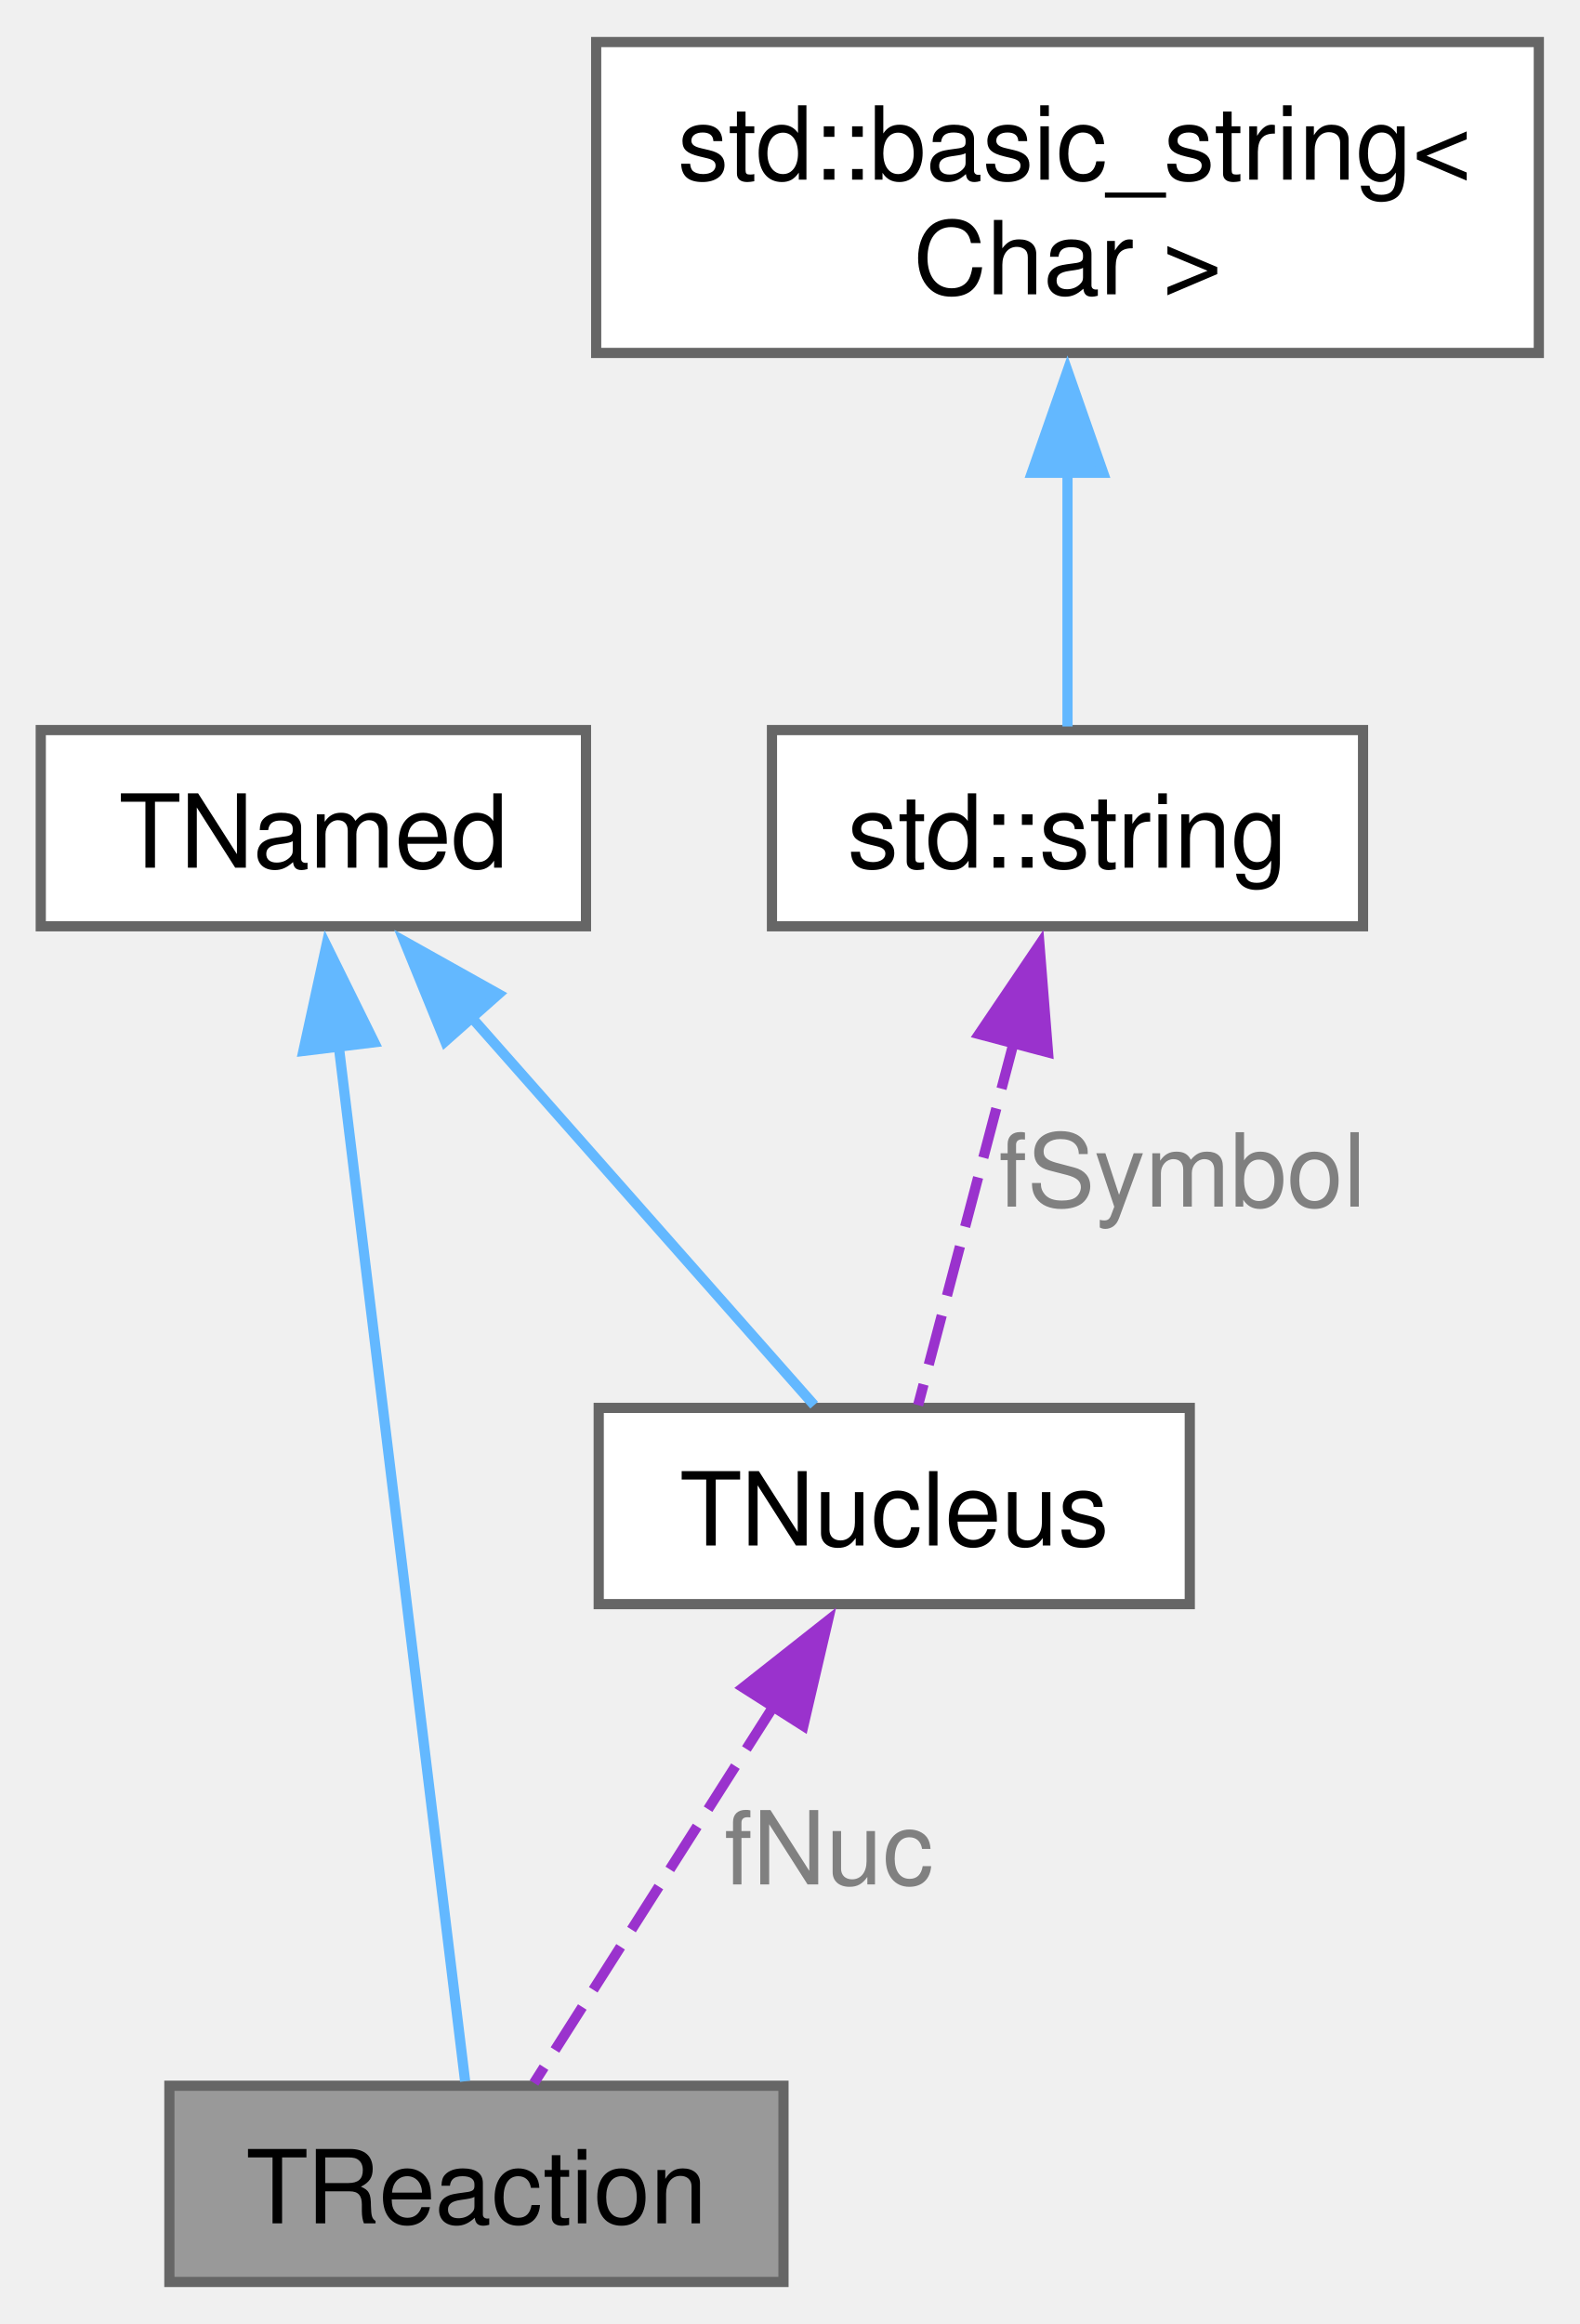
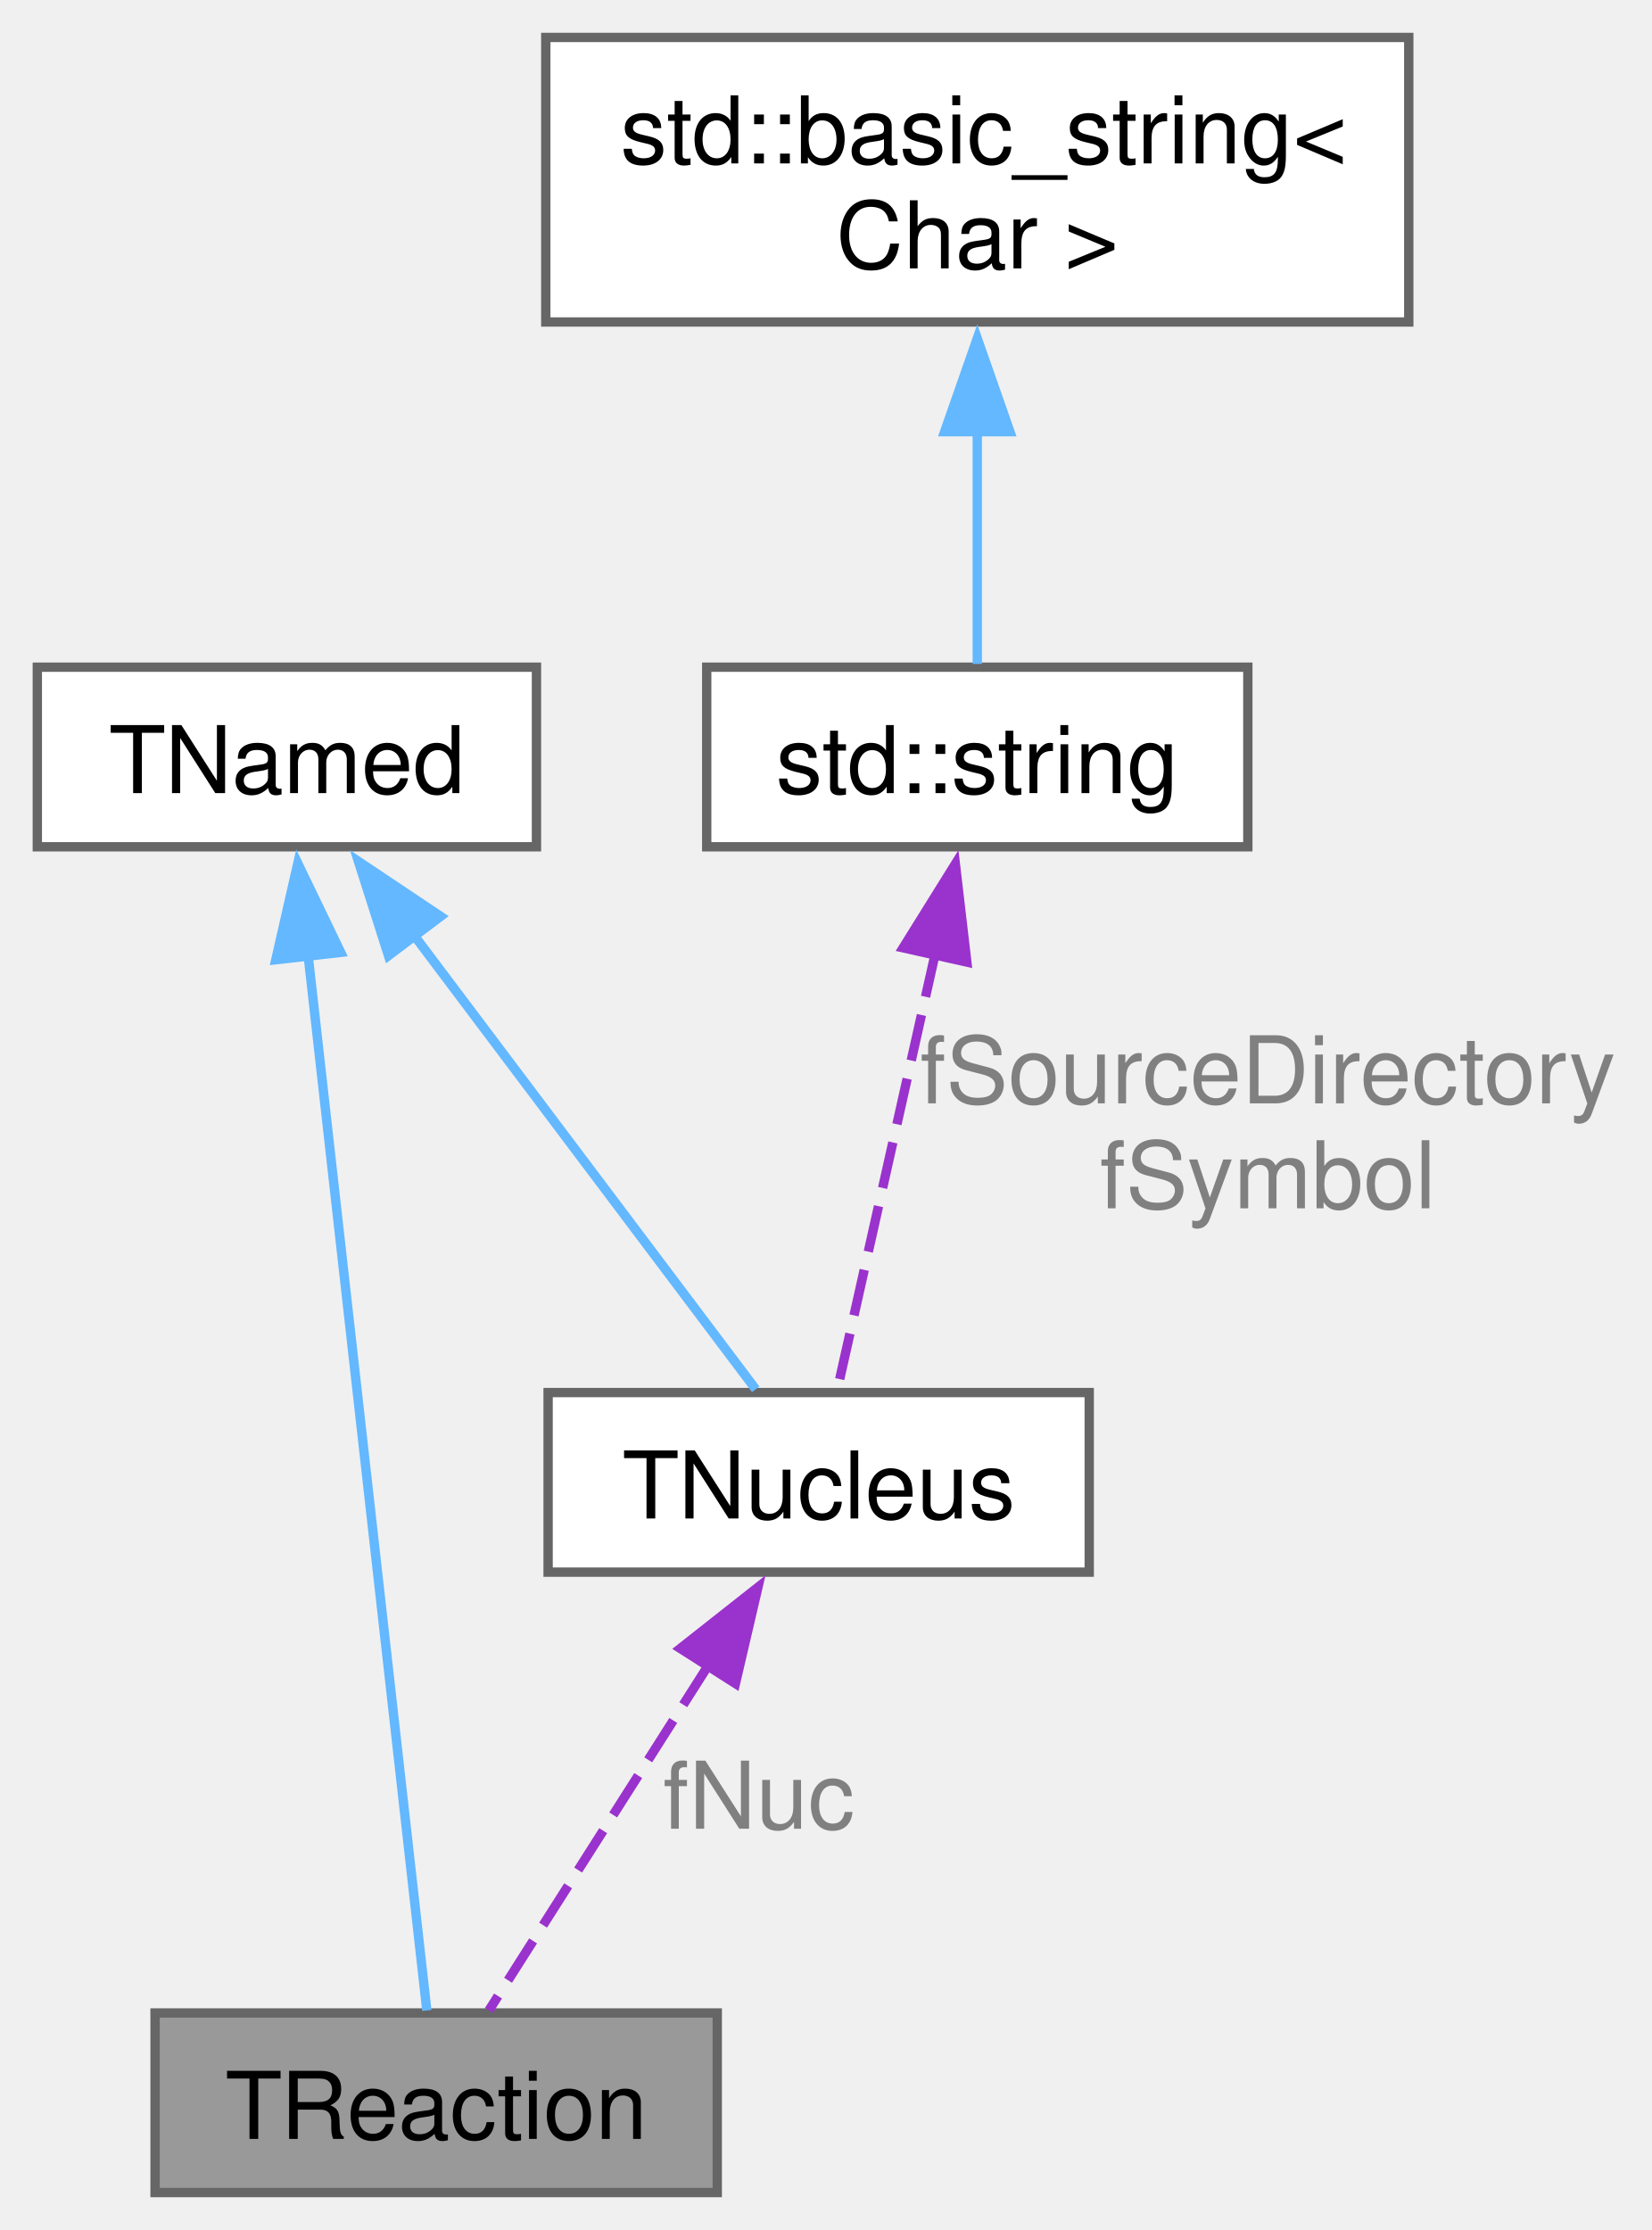
- <svg xmlns="http://www.w3.org/2000/svg" xmlns:xlink="http://www.w3.org/1999/xlink" width="155pt" height="228pt" viewBox="0.00 0.00 155.00 227.75">
-   <g id="graph0" class="graph" transform="scale(1 1) rotate(0) translate(4 223.75)">
+ <svg xmlns="http://www.w3.org/2000/svg" xmlns:xlink="http://www.w3.org/1999/xlink" width="177pt" height="239pt" viewBox="0.00 0.00 177.02 239.00">
+   <g id="graph0" class="graph" transform="scale(1 1) rotate(0) translate(4 235)">
    <g id="Node000001" class="node">
      <g id="a_Node000001">
        <a xlink:title=" ">
          <polygon fill="#999999" stroke="#666666" points="72.88,-19.25 12.62,-19.25 12.62,0 72.88,0 72.88,-19.25" />
          <text text-anchor="middle" x="42.75" y="-5.75" font-family="Helvetica,sans-Serif" font-size="10.00">TReaction</text>
        </a>
      </g>
    </g>
    <g id="Node000002" class="node">
      <g id="a_Node000002">
        <a xlink:title=" ">
-           <polygon fill="white" stroke="#666666" points="53.5,-152.25 0,-152.25 0,-133 53.5,-133 53.5,-152.25" />
-           <text text-anchor="middle" x="26.75" y="-138.75" font-family="Helvetica,sans-Serif" font-size="10.00">TNamed</text>
+           <polygon fill="white" stroke="#666666" points="53.5,-163.5 0,-163.5 0,-144.25 53.5,-144.25 53.5,-163.5" />
+           <text text-anchor="middle" x="26.75" y="-150" font-family="Helvetica,sans-Serif" font-size="10.00">TNamed</text>
        </a>
      </g>
    </g>
    <g id="edge1_Node000001_Node000002" class="edge">
      <g id="a_edge1_Node000001_Node000002">
        <a xlink:title=" ">
-           <path fill="none" stroke="#63b8ff" d="M29.21,-121.49C32.74,-92.61 39.09,-40.6 41.64,-19.69" />
-           <polygon fill="#63b8ff" stroke="#63b8ff" points="25.77,-120.77 28.03,-131.12 32.72,-121.62 25.77,-120.77" />
+           <path fill="none" stroke="#63b8ff" d="M29.01,-132.76C32.54,-101.36 39.22,-41.97 41.75,-19.52" />
+           <polygon fill="#63b8ff" stroke="#63b8ff" points="25.56,-132.14 27.92,-142.47 32.52,-132.93 25.56,-132.14" />
        </a>
      </g>
    </g>
    <g id="Node000003" class="node">
      <g id="a_Node000003">
        <a xlink:href="class_t_nucleus.html" target="_top" xlink:title=" ">
          <polygon fill="white" stroke="#666666" points="112.75,-85.75 54.75,-85.75 54.75,-66.5 112.75,-66.5 112.75,-85.75" />
          <text text-anchor="middle" x="83.75" y="-72.25" font-family="Helvetica,sans-Serif" font-size="10.00">TNucleus</text>
        </a>
      </g>
    </g>
    <g id="edge3_Node000003_Node000002" class="edge">
      <g id="a_edge3_Node000003_Node000002">
        <a xlink:title=" ">
-           <path fill="none" stroke="#63b8ff" d="M42.23,-124.11C53.12,-111.78 67.24,-95.81 75.89,-86.02" />
-           <polygon fill="#63b8ff" stroke="#63b8ff" points="39.68,-121.71 35.68,-131.52 44.92,-126.35 39.68,-121.71" />
+           <path fill="none" stroke="#63b8ff" d="M40.33,-134.83C51.89,-119.47 68,-98.05 77,-86.1" />
+           <polygon fill="#63b8ff" stroke="#63b8ff" points="37.64,-132.58 34.42,-142.68 43.23,-136.79 37.64,-132.58" />
        </a>
      </g>
    </g>
    <g id="edge2_Node000001_Node000003" class="edge">
      <g id="a_edge2_Node000001_Node000003">
        <a xlink:title=" ">
          <path fill="none" stroke="#9a32cd" stroke-dasharray="5,2" d="M71.92,-56.51C64.19,-44.35 54.44,-29.02 48.4,-19.52" />
          <polygon fill="#9a32cd" stroke="#9a32cd" points="68.92,-58.32 77.24,-64.88 74.83,-54.56 68.92,-58.32" />
        </a>
      </g>
      <text text-anchor="middle" x="77.33" y="-39" font-family="Helvetica,sans-Serif" font-size="10.00" fill="grey"> fNuc</text>
    </g>
    <g id="Node000004" class="node">
      <g id="a_Node000004">
        <a xlink:title=" ">
-           <polygon fill="white" stroke="#666666" points="129.75,-152.25 71.75,-152.25 71.75,-133 129.75,-133 129.75,-152.25" />
-           <text text-anchor="middle" x="100.75" y="-138.75" font-family="Helvetica,sans-Serif" font-size="10.00">std::string</text>
+           <polygon fill="white" stroke="#666666" points="129.75,-163.5 71.75,-163.5 71.75,-144.25 129.75,-144.25 129.75,-163.5" />
+           <text text-anchor="middle" x="100.75" y="-150" font-family="Helvetica,sans-Serif" font-size="10.00">std::string</text>
        </a>
      </g>
    </g>
    <g id="edge4_Node000003_Node000004" class="edge">
      <g id="a_edge4_Node000003_Node000004">
        <a xlink:title=" ">
-           <path fill="none" stroke="#9a32cd" stroke-dasharray="5,2" d="M95.55,-121.9C92.4,-109.93 88.52,-95.23 86.09,-86.02" />
-           <polygon fill="#9a32cd" stroke="#9a32cd" points="92.07,-122.42 98,-131.19 98.84,-120.63 92.07,-122.42" />
+           <path fill="none" stroke="#9a32cd" stroke-dasharray="5,2" d="M96.3,-133.05C92.89,-117.85 88.34,-97.6 85.76,-86.1" />
+           <polygon fill="#9a32cd" stroke="#9a32cd" points="92.8,-133.42 98.4,-142.41 99.63,-131.89 92.8,-133.42" />
        </a>
      </g>
-       <text text-anchor="middle" x="112.02" y="-105.5" font-family="Helvetica,sans-Serif" font-size="10.00" fill="grey"> fSymbol</text>
+       <text text-anchor="middle" x="131.89" y="-116.75" font-family="Helvetica,sans-Serif" font-size="10.00" fill="grey"> fSourceDirectory</text>
+       <text text-anchor="middle" x="131.89" y="-105.5" font-family="Helvetica,sans-Serif" font-size="10.00" fill="grey">fSymbol</text>
    </g>
    <g id="Node000005" class="node">
      <g id="a_Node000005">
        <a xlink:title=" ">
-           <polygon fill="white" stroke="#666666" points="147,-219.75 54.5,-219.75 54.5,-189.25 147,-189.25 147,-219.75" />
-           <text text-anchor="start" x="62.5" y="-206.25" font-family="Helvetica,sans-Serif" font-size="10.00">std::basic_string&lt;</text>
-           <text text-anchor="middle" x="100.75" y="-195" font-family="Helvetica,sans-Serif" font-size="10.00"> Char &gt;</text>
+           <polygon fill="white" stroke="#666666" points="147,-231 54.5,-231 54.5,-200.5 147,-200.5 147,-231" />
+           <text text-anchor="start" x="62.5" y="-217.5" font-family="Helvetica,sans-Serif" font-size="10.00">std::basic_string&lt;</text>
+           <text text-anchor="middle" x="100.75" y="-206.25" font-family="Helvetica,sans-Serif" font-size="10.00"> Char &gt;</text>
        </a>
      </g>
    </g>
    <g id="edge5_Node000004_Node000005" class="edge">
      <g id="a_edge5_Node000004_Node000005">
        <a xlink:title=" ">
-           <path fill="none" stroke="#63b8ff" d="M100.75,-177.77C100.75,-168.79 100.75,-159.29 100.75,-152.6" />
-           <polygon fill="#63b8ff" stroke="#63b8ff" points="97.25,-177.49 100.75,-187.49 104.25,-177.49 97.25,-177.49" />
+           <path fill="none" stroke="#63b8ff" d="M100.75,-189.02C100.75,-180.04 100.75,-170.54 100.75,-163.85" />
+           <polygon fill="#63b8ff" stroke="#63b8ff" points="97.25,-188.74 100.75,-198.74 104.25,-188.74 97.25,-188.74" />
        </a>
      </g>
    </g>
  </g>
</svg>
